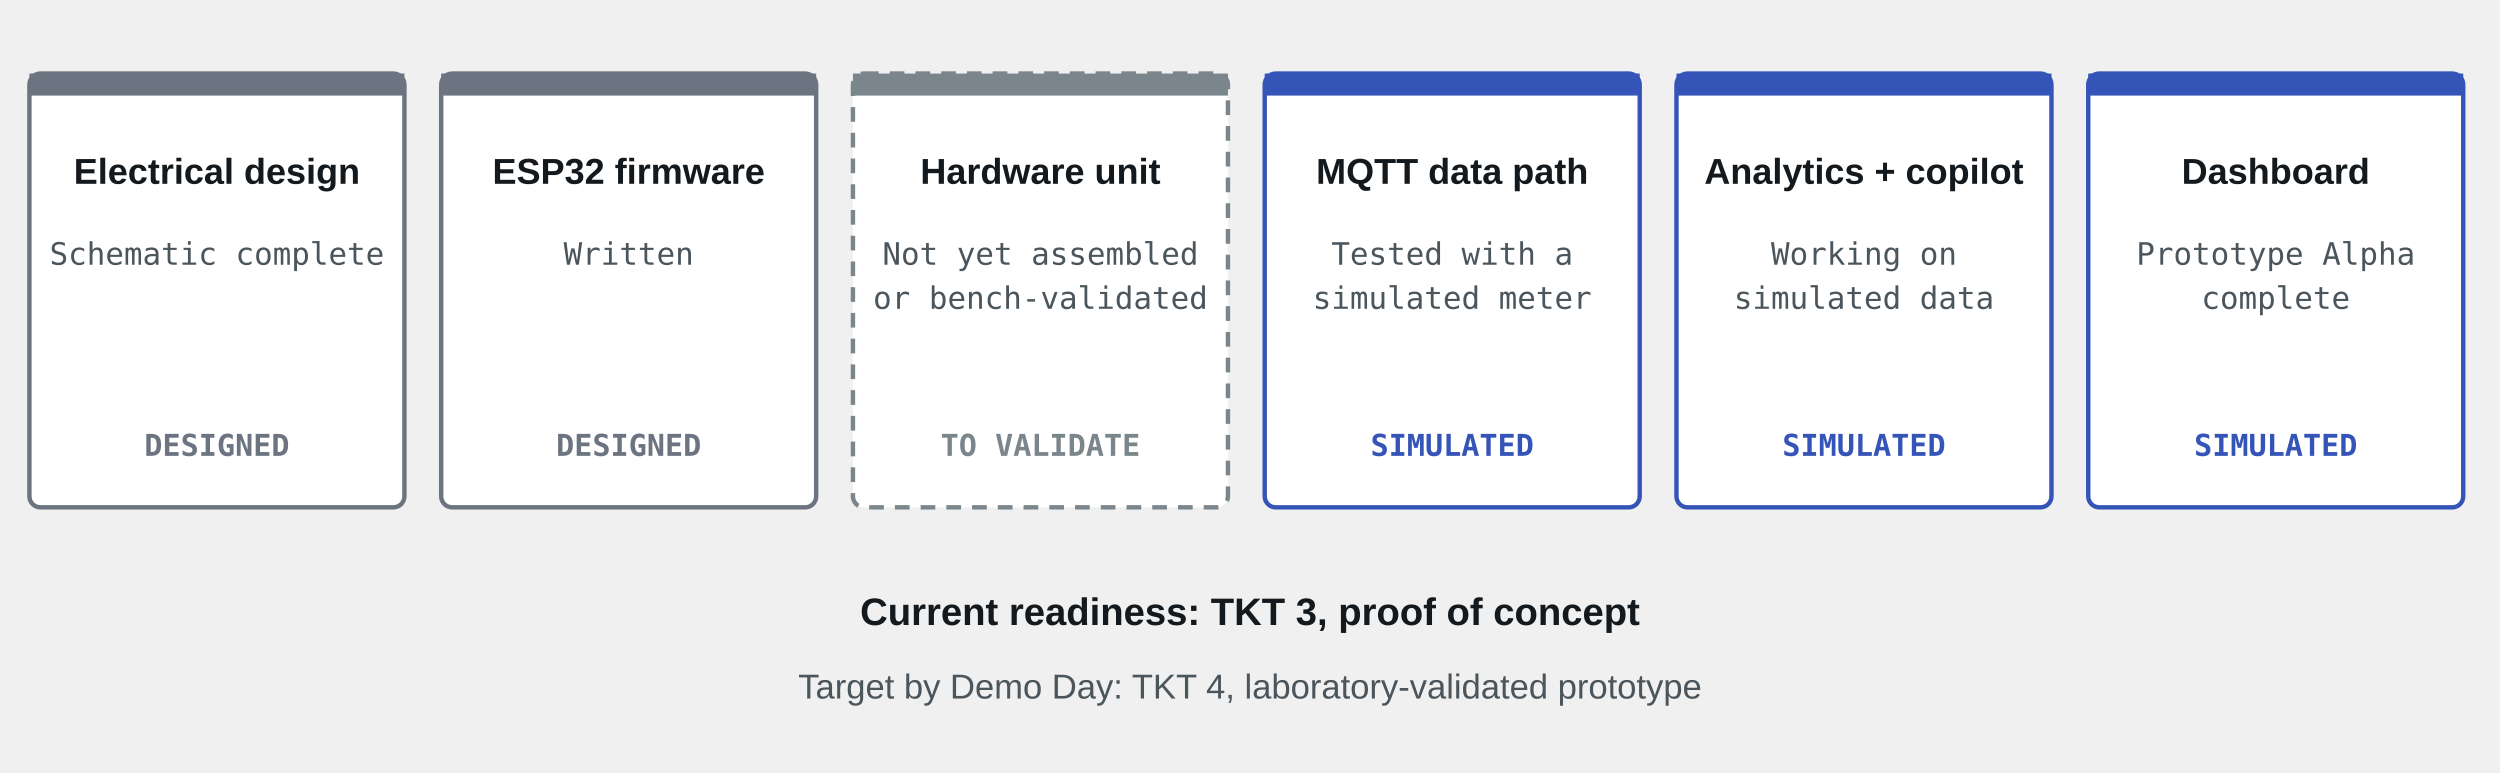
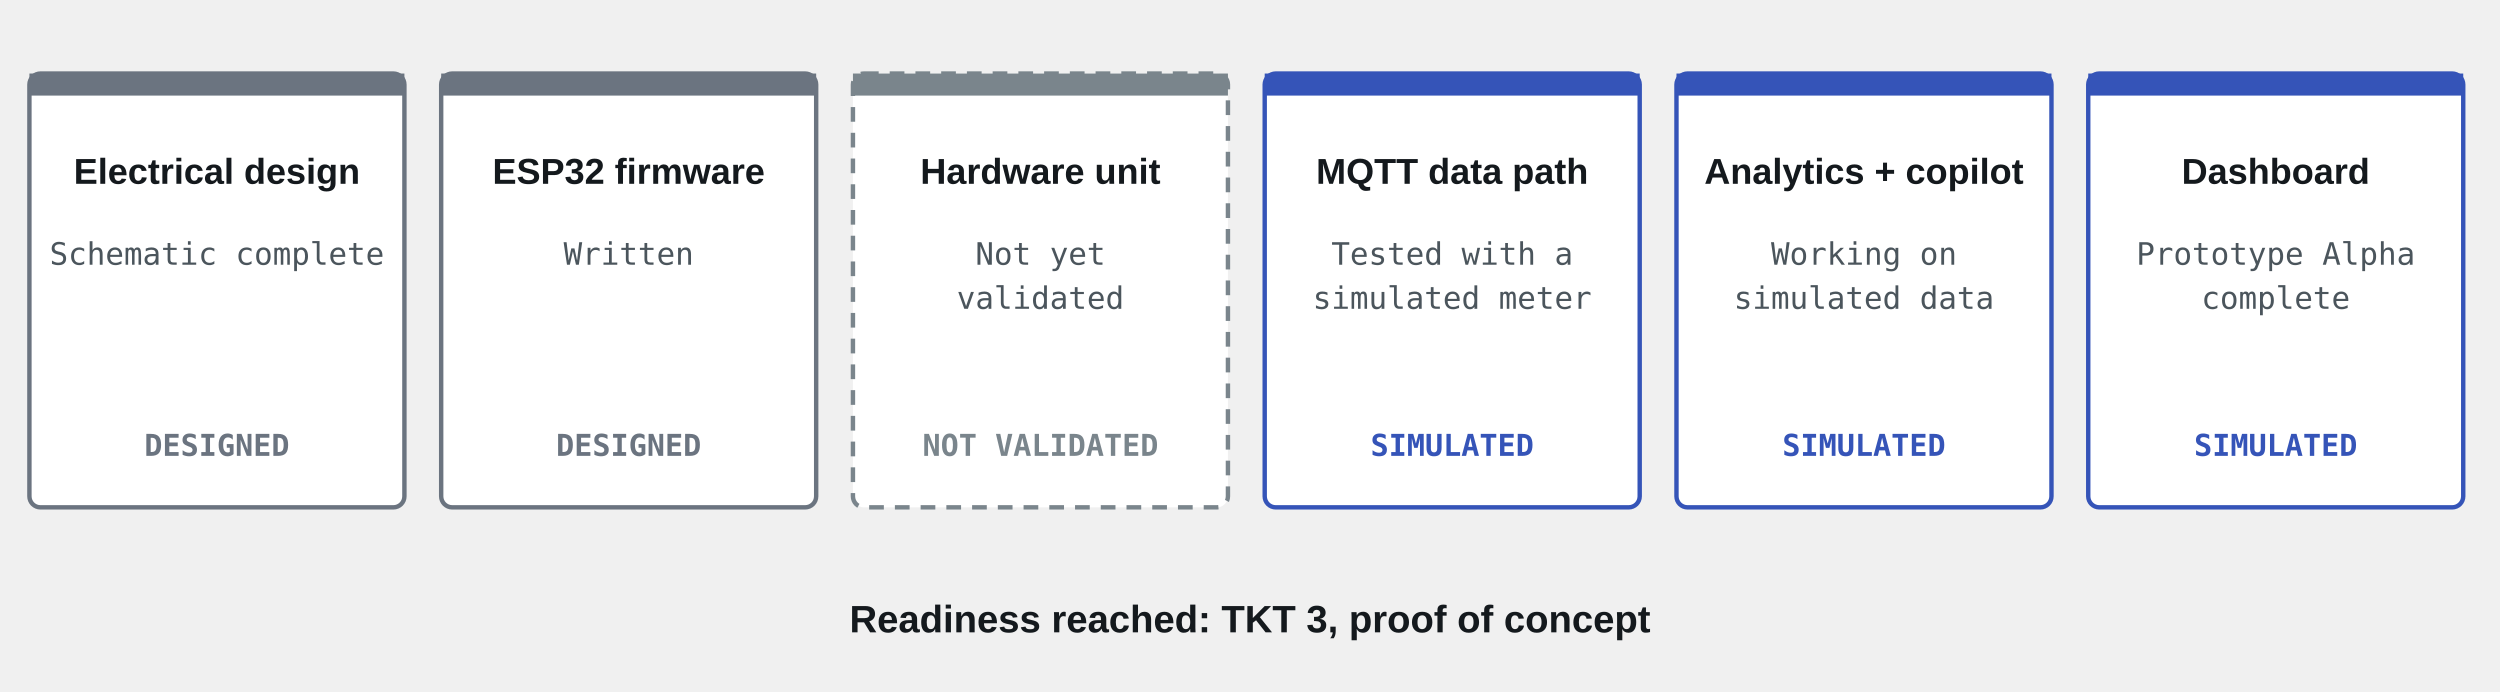
- <svg xmlns="http://www.w3.org/2000/svg" viewBox="0 0 680 210" class="dg" font-family="Archivo, Arial, sans-serif">
+ <svg xmlns="http://www.w3.org/2000/svg" viewBox="0 0 680 188" class="dg" font-family="Archivo, Arial, sans-serif">
  <defs />
  <rect x="8" y="20" width="102" height="118" rx="3" fill="#FFFFFF" stroke="#6B7480" stroke-width="1.2" />
  <rect x="8" y="20" width="102" height="6" fill="#6B7480" />
  <text x="59" y="50" text-anchor="middle" style="font-family:Archivo,Arial,sans-serif;font-size:9.8px;font-weight:620" fill="#14191D">Electrical design</text>
  <text x="59" y="72" text-anchor="middle" style="font-family:'Plex Mono',Menlo,monospace;font-size:8.4px;font-weight:400" fill="#4B555C">Schematic complete</text>
  <text x="59" y="124" text-anchor="middle" style="font-family:'Plex Mono',Menlo,monospace;font-size:8.2px;font-weight:600" fill="#6B7480">DESIGNED</text>
  <rect x="120" y="20" width="102" height="118" rx="3" fill="#FFFFFF" stroke="#6B7480" stroke-width="1.2" />
  <rect x="120" y="20" width="102" height="6" fill="#6B7480" />
  <text x="171" y="50" text-anchor="middle" style="font-family:Archivo,Arial,sans-serif;font-size:9.8px;font-weight:620" fill="#14191D">ESP32 firmware</text>
  <text x="171" y="72" text-anchor="middle" style="font-family:'Plex Mono',Menlo,monospace;font-size:8.4px;font-weight:400" fill="#4B555C">Written</text>
  <text x="171" y="124" text-anchor="middle" style="font-family:'Plex Mono',Menlo,monospace;font-size:8.2px;font-weight:600" fill="#6B7480">DESIGNED</text>
  <rect x="232" y="20" width="102" height="118" rx="3" fill="#FFFFFF" stroke="#7A858C" stroke-width="1.2" stroke-dasharray="4 3" />
  <rect x="232" y="20" width="102" height="6" fill="#7A858C" />
  <text x="283" y="50" text-anchor="middle" style="font-family:Archivo,Arial,sans-serif;font-size:9.8px;font-weight:620" fill="#14191D">Hardware unit</text>
-   <text x="283" y="72" text-anchor="middle" style="font-family:'Plex Mono',Menlo,monospace;font-size:8.4px;font-weight:400" fill="#4B555C">Not yet assembled</text>
-   <text x="283" y="84" text-anchor="middle" style="font-family:'Plex Mono',Menlo,monospace;font-size:8.4px;font-weight:400" fill="#4B555C">or bench-validated</text>
-   <text x="283" y="124" text-anchor="middle" style="font-family:'Plex Mono',Menlo,monospace;font-size:8.2px;font-weight:600" fill="#7A858C">TO VALIDATE</text>
+   <text x="283" y="72" text-anchor="middle" style="font-family:'Plex Mono',Menlo,monospace;font-size:8.4px;font-weight:400" fill="#4B555C">Not yet</text>
+   <text x="283" y="84" text-anchor="middle" style="font-family:'Plex Mono',Menlo,monospace;font-size:8.4px;font-weight:400" fill="#4B555C">validated</text>
+   <text x="283" y="124" text-anchor="middle" style="font-family:'Plex Mono',Menlo,monospace;font-size:8.2px;font-weight:600" fill="#7A858C">NOT VALIDATED</text>
  <rect x="344" y="20" width="102" height="118" rx="3" fill="#FFFFFF" stroke="#3554B8" stroke-width="1.2" />
  <rect x="344" y="20" width="102" height="6" fill="#3554B8" />
  <text x="395" y="50" text-anchor="middle" style="font-family:Archivo,Arial,sans-serif;font-size:9.8px;font-weight:620" fill="#14191D">MQTT data path</text>
  <text x="395" y="72" text-anchor="middle" style="font-family:'Plex Mono',Menlo,monospace;font-size:8.4px;font-weight:400" fill="#4B555C">Tested with a</text>
  <text x="395" y="84" text-anchor="middle" style="font-family:'Plex Mono',Menlo,monospace;font-size:8.4px;font-weight:400" fill="#4B555C">simulated meter</text>
  <text x="395" y="124" text-anchor="middle" style="font-family:'Plex Mono',Menlo,monospace;font-size:8.2px;font-weight:600" fill="#3554B8">SIMULATED</text>
  <rect x="456" y="20" width="102" height="118" rx="3" fill="#FFFFFF" stroke="#3554B8" stroke-width="1.2" />
  <rect x="456" y="20" width="102" height="6" fill="#3554B8" />
  <text x="507" y="50" text-anchor="middle" style="font-family:Archivo,Arial,sans-serif;font-size:9.8px;font-weight:620" fill="#14191D">Analytics + copilot</text>
  <text x="507" y="72" text-anchor="middle" style="font-family:'Plex Mono',Menlo,monospace;font-size:8.4px;font-weight:400" fill="#4B555C">Working on</text>
  <text x="507" y="84" text-anchor="middle" style="font-family:'Plex Mono',Menlo,monospace;font-size:8.4px;font-weight:400" fill="#4B555C">simulated data</text>
  <text x="507" y="124" text-anchor="middle" style="font-family:'Plex Mono',Menlo,monospace;font-size:8.2px;font-weight:600" fill="#3554B8">SIMULATED</text>
  <rect x="568" y="20" width="102" height="118" rx="3" fill="#FFFFFF" stroke="#3554B8" stroke-width="1.2" />
  <rect x="568" y="20" width="102" height="6" fill="#3554B8" />
  <text x="619" y="50" text-anchor="middle" style="font-family:Archivo,Arial,sans-serif;font-size:9.8px;font-weight:620" fill="#14191D">Dashboard</text>
  <text x="619" y="72" text-anchor="middle" style="font-family:'Plex Mono',Menlo,monospace;font-size:8.4px;font-weight:400" fill="#4B555C">Prototype Alpha</text>
  <text x="619" y="84" text-anchor="middle" style="font-family:'Plex Mono',Menlo,monospace;font-size:8.4px;font-weight:400" fill="#4B555C">complete</text>
  <text x="619" y="124" text-anchor="middle" style="font-family:'Plex Mono',Menlo,monospace;font-size:8.2px;font-weight:600" fill="#3554B8">SIMULATED</text>
-   <text x="340" y="170" text-anchor="middle" style="font-family:Archivo,Arial,sans-serif;font-size:10.4px;font-weight:650" fill="#14191D">Current readiness: TKT 3, proof of concept</text>
-   <text x="340" y="190" text-anchor="middle" style="font-family:Archivo,Arial,sans-serif;font-size:9.4px;font-weight:400" fill="#4B555C">Target by Demo Day: TKT 4, laboratory-validated prototype</text>
+   <text x="340" y="172" text-anchor="middle" style="font-family:Archivo,Arial,sans-serif;font-size:10.4px;font-weight:650" fill="#14191D">Readiness reached: TKT 3, proof of concept</text>
</svg>
